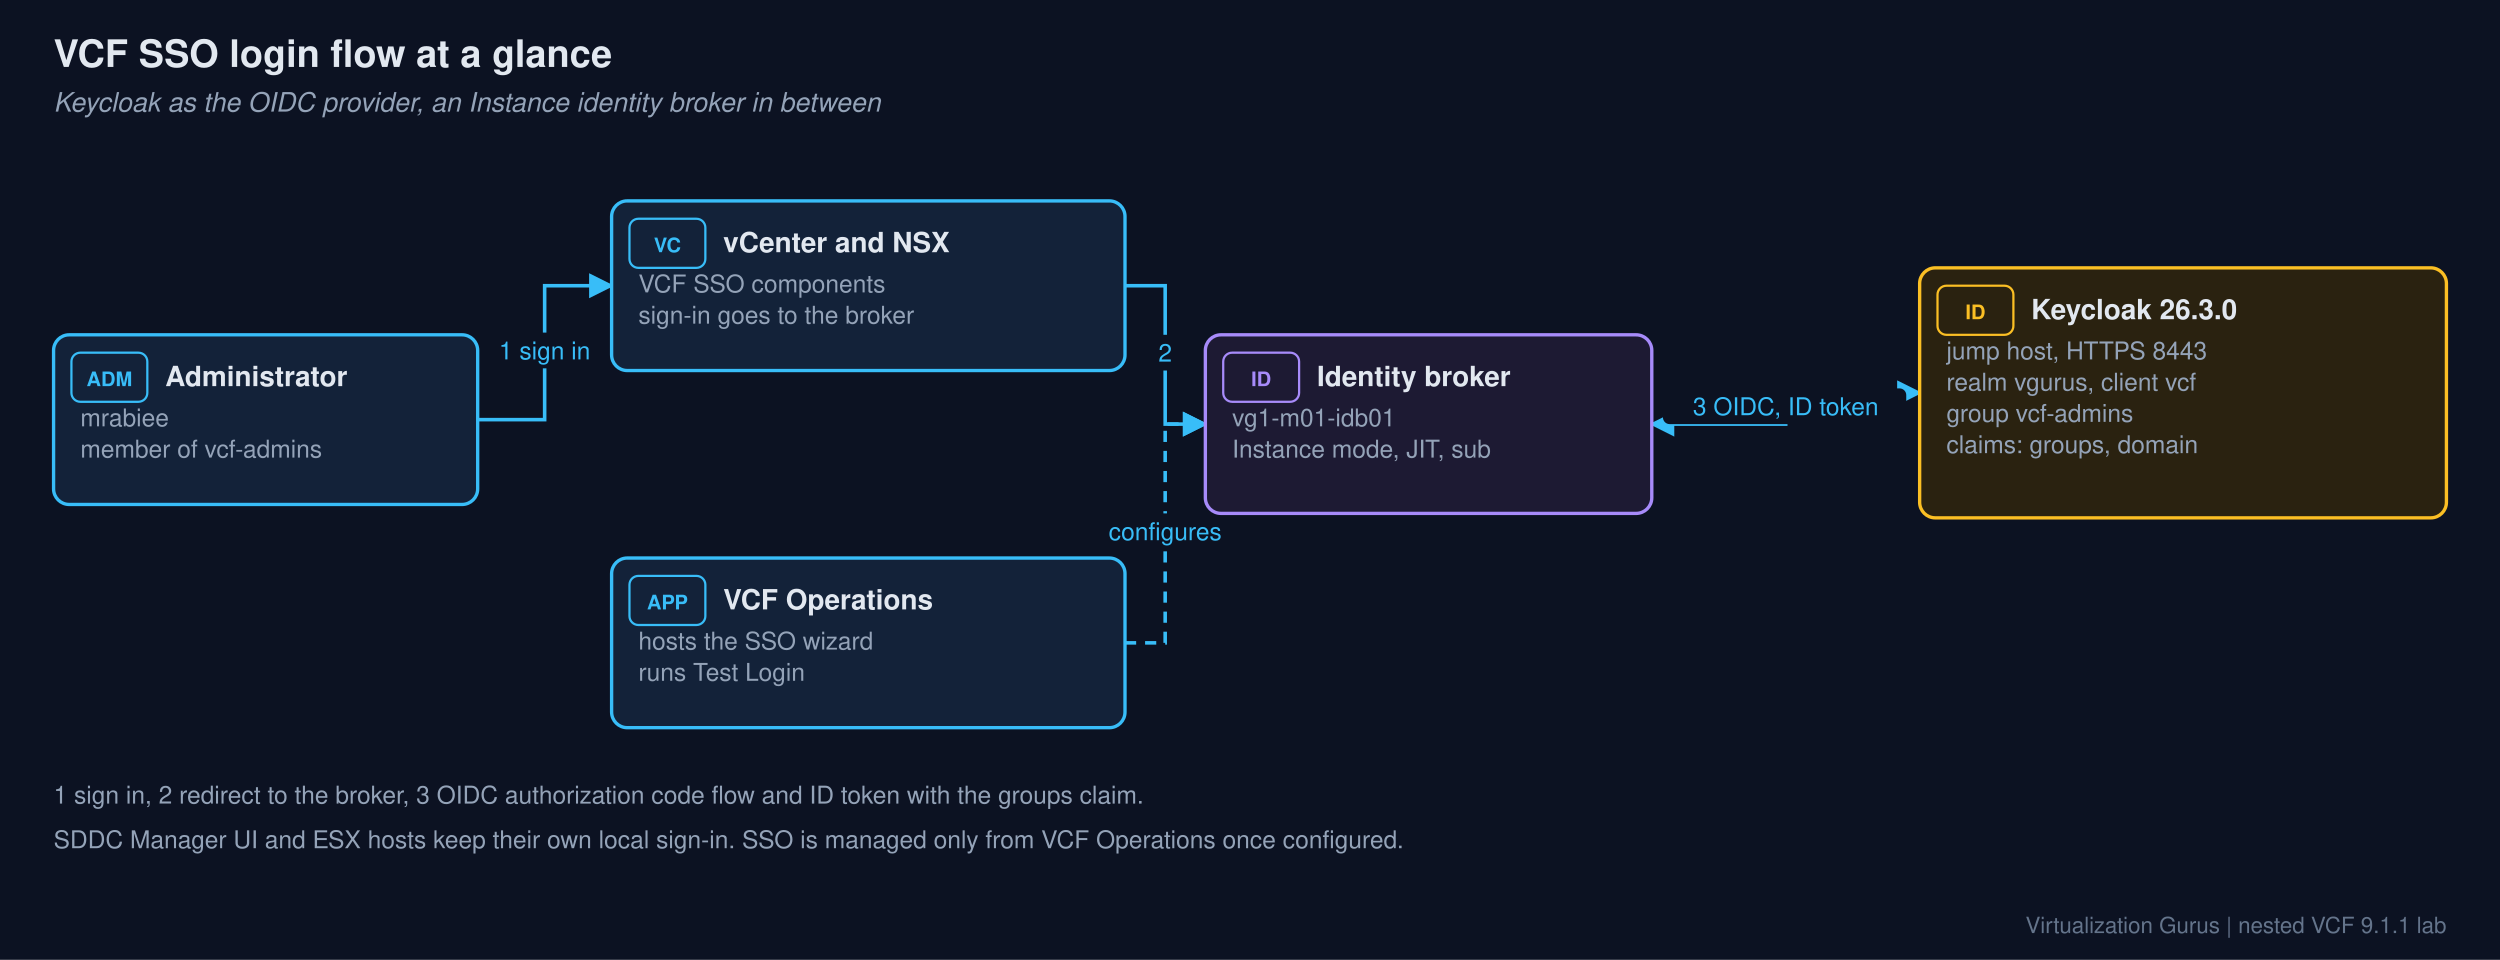
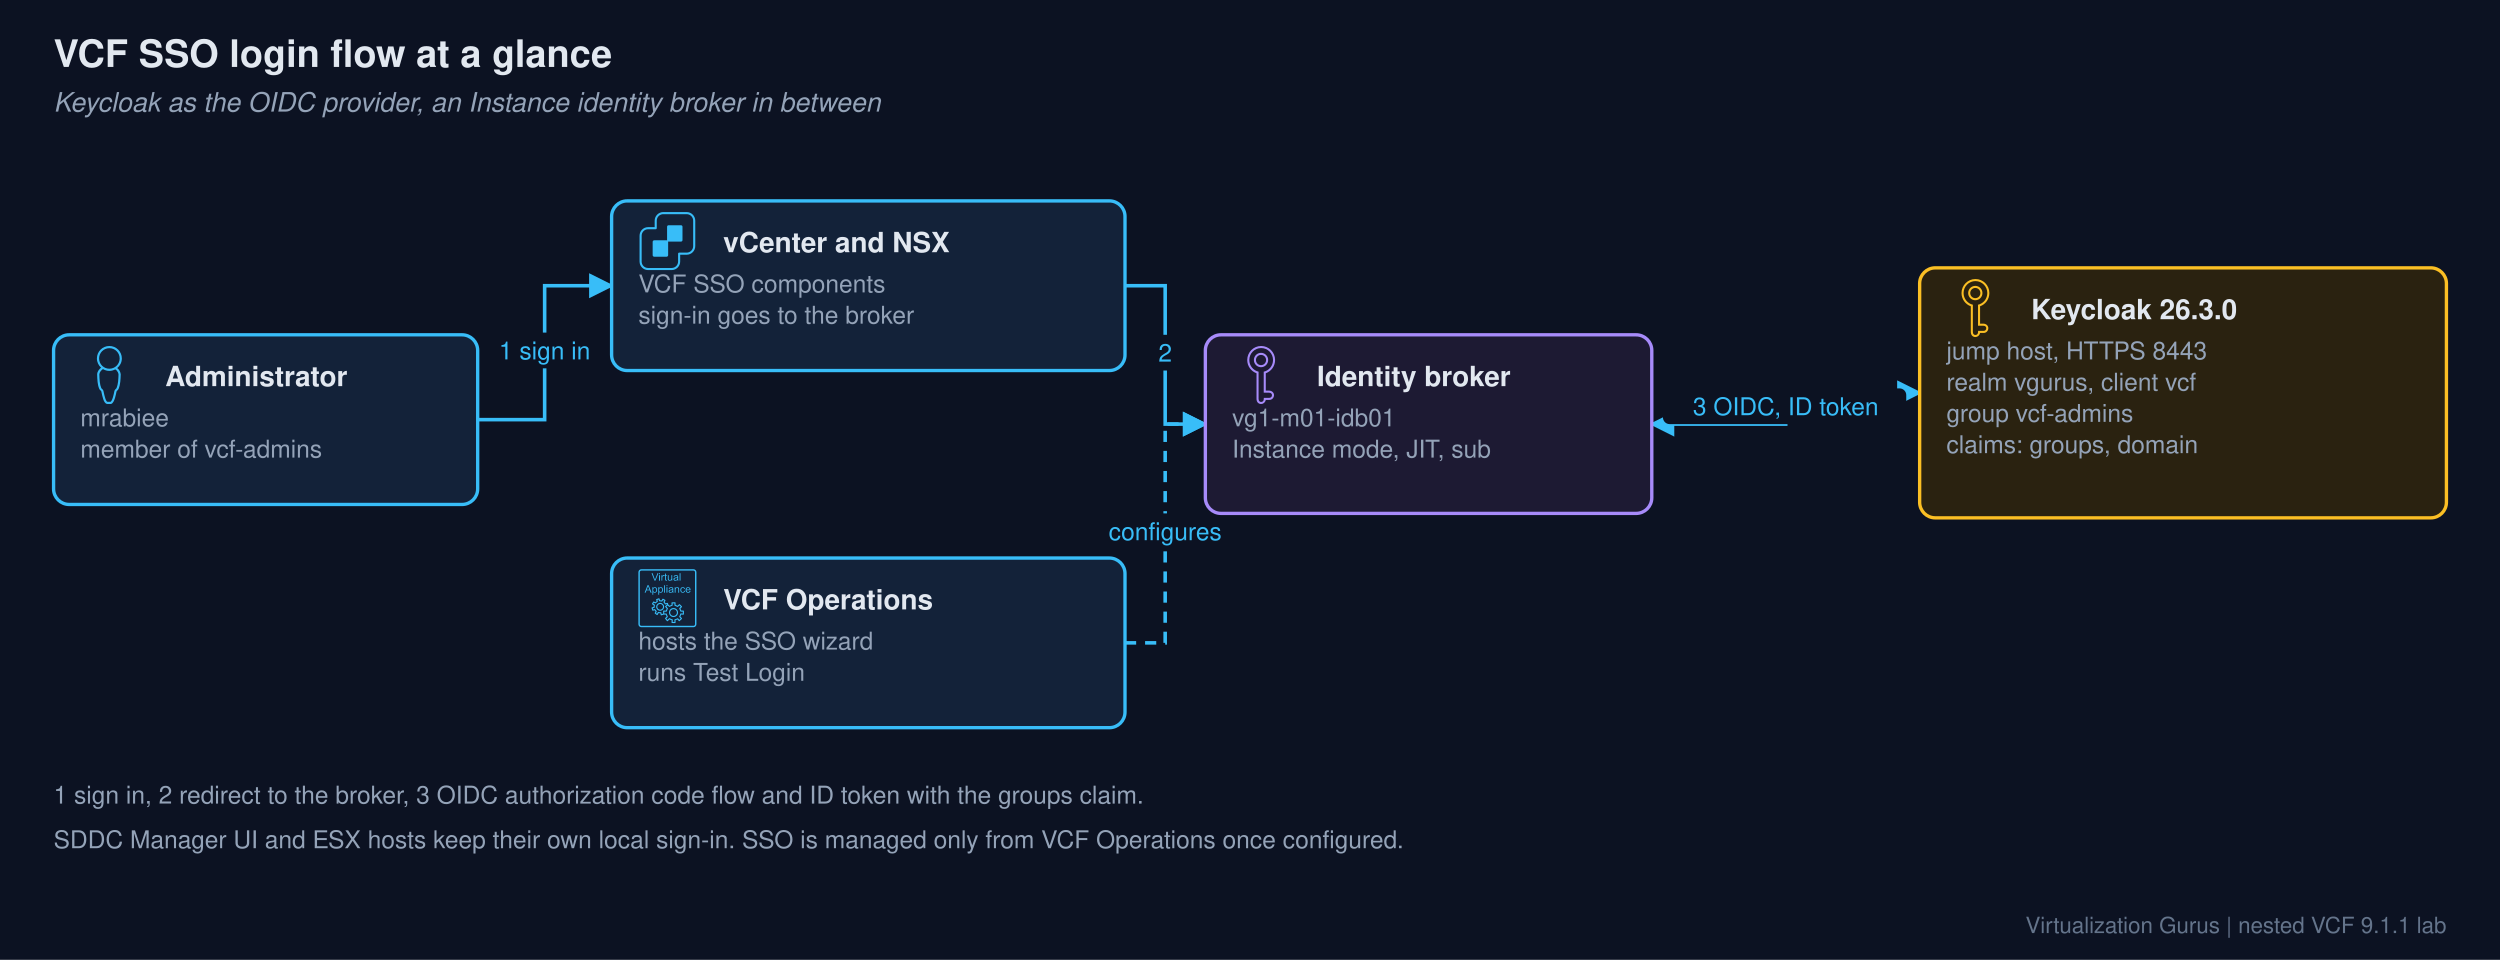
<svg xmlns="http://www.w3.org/2000/svg" viewBox="0 0 1120 430" width="1120" height="430" font-family="Helvetica,Arial,sans-serif">
  <defs>
    <marker id="ablue" viewBox="0 0 10 10" refX="9" refY="5" markerWidth="7" markerHeight="7" orient="auto-start-reverse">
      <path d="M0,0 L10,5 L0,10 z" fill="#38bdf8" />
    </marker>
    <marker id="agreen" viewBox="0 0 10 10" refX="9" refY="5" markerWidth="7" markerHeight="7" orient="auto-start-reverse">
      <path d="M0,0 L10,5 L0,10 z" fill="#34d399" />
    </marker>
    <marker id="ared" viewBox="0 0 10 10" refX="9" refY="5" markerWidth="7" markerHeight="7" orient="auto-start-reverse">
      <path d="M0,0 L10,5 L0,10 z" fill="#f87171" />
    </marker>
    <marker id="aamber" viewBox="0 0 10 10" refX="9" refY="5" markerWidth="7" markerHeight="7" orient="auto-start-reverse">
      <path d="M0,0 L10,5 L0,10 z" fill="#fbbf24" />
    </marker>
    <marker id="agray" viewBox="0 0 10 10" refX="9" refY="5" markerWidth="7" markerHeight="7" orient="auto-start-reverse">
      <path d="M0,0 L10,5 L0,10 z" fill="#94a3b8" />
    </marker>
    <marker id="aviolet" viewBox="0 0 10 10" refX="9" refY="5" markerWidth="7" markerHeight="7" orient="auto-start-reverse">
      <path d="M0,0 L10,5 L0,10 z" fill="#a78bfa" />
    </marker>
  </defs>
  <rect width="1120" height="430" fill="#0c1222" />
  <text x="24" y="30" fill="#e2e8f0" font-size="17" font-weight="bold">VCF SSO login flow at a glance</text>
  <text x="24" y="50" fill="#94a3b8" font-size="12" font-style="italic">Keycloak as the OIDC provider, an Instance identity broker in between</text>
  <path d="M214,188 L244,188 L244,128 L274,128" fill="none" stroke="#38bdf8" stroke-width="1.6" marker-end="url(#ablue)" />
  <rect x="211" y="149" width="66" height="16" rx="3" fill="#0c1222" />
  <text x="244" y="161" fill="#38bdf8" font-size="11" text-anchor="middle">1 sign in</text>
  <path d="M504,128 L522,128 L522,190 L540,190" fill="none" stroke="#38bdf8" stroke-width="1.6" marker-end="url(#ablue)" />
  <rect x="514" y="150" width="16" height="16" rx="3" fill="#0c1222" />
  <text x="522" y="162" fill="#38bdf8" font-size="11" text-anchor="middle">2</text>
  <path d="M740,190 L800,190 L800,176 L860,176" fill="none" stroke="#38bdf8" stroke-width="1.6" marker-end="url(#ablue)" marker-start="url(#ablue)" />
  <rect x="745" y="174" width="109" height="16" rx="3" fill="#0c1222" />
  <text x="800" y="186" fill="#38bdf8" font-size="11" text-anchor="middle">3 OIDC, ID token</text>
  <path d="M504,288 L522,288 L522,190 L540,190" fill="none" stroke="#38bdf8" stroke-width="1.6" stroke-dasharray="5 4" marker-end="url(#ablue)" />
  <rect x="486" y="230" width="72" height="16" rx="3" fill="#0c1222" />
  <text x="522" y="242" fill="#38bdf8" font-size="11" text-anchor="middle">configures</text>
  <rect x="24" y="150" width="190" height="76" rx="7" fill="#132239" stroke="#38bdf8" stroke-width="1.5" />
-   <rect x="32" y="158" width="34" height="22" rx="4" fill="none" stroke="#38bdf8" stroke-width="1" />
-   <text x="49" y="173" fill="#38bdf8" font-size="9" font-weight="bold" text-anchor="middle">ADM</text>
+   <g transform="translate(43.41,30.20) scale(0.52)" fill="#38bdf8" stroke="none">
+     <path d="M 10.75 240 C 4.82 240 0 244.82 0 250.74 C 0 253.91 1.41 256.74 3.61 258.71 C 2.05 259.91 0.43 261.74 0.22 264.27 L 0.21 264.32 L 0.22 264.37 C 0.34 268.94 0.5 273.41 1.99 276.82 C 1.99 276.82 1.99 276.82 1.99 276.82 C 1.99 276.82 1.99 276.82 1.99 276.82 C 2.4 277.78 3.04 278.26 3.34 278.5 C 3.65 278.74 3.71 278.71 3.87 279.46 C 4.31 281.49 4.79 283.88 5.47 285.87 C 5.81 286.86 6.2 287.76 6.71 288.48 C 7.22 289.22 7.91 289.83 8.83 289.95 L 8.88 289.96 L 12 290 L 12.12 289.97 C 13.14 289.71 13.77 288.9 14.29 287.99 C 14.81 287.09 15.22 286 15.57 284.89 C 16.26 282.67 16.68 280.35 16.85 279.52 C 16.96 278.97 17.14 278.78 17.47 278.47 C 17.8 278.15 18.36 277.75 18.68 276.99 L 18.69 276.98 L 18.69 276.97 C 20.29 272.99 20.39 268.68 20.54 264.52 L 20.54 264.45 L 20.53 264.38 C 20.31 262.58 19.51 261.11 18.62 260.06 C 18.25 259.63 17.88 259.31 17.52 259.01 C 19.93 257.04 21.5 254.09 21.5 250.74 C 21.5 244.82 16.68 240 10.75 240 Z M 10.75 241.89 C 15.65 241.89 19.61 245.84 19.61 250.74 C 19.61 255.64 15.65 259.59 10.75 259.59 C 5.84 259.59 1.89 255.64 1.89 250.74 C 1.89 245.84 5.84 241.89 10.75 241.89 Z M 5.21 259.9 C 6.83 260.88 8.72 261.48 10.75 261.48 C 12.58 261.48 14.28 260.97 15.8 260.16 C 16.11 260.33 16.65 260.66 17.18 261.28 C 17.87 262.08 18.47 263.21 18.64 264.56 C 18.49 268.69 18.36 272.73 16.94 276.25 C 16.84 276.5 16.6 276.69 16.18 277.1 C 15.74 277.5 15.2 278.16 15 279.14 L 15 279.14 L 14.99 279.15 C 14.82 280.02 14.42 282.26 13.77 284.33 C 13.45 285.36 13.06 286.35 12.65 287.06 C 12.27 287.73 11.88 288.04 11.71 288.11 L 9.06 288.08 C 8.86 288.05 8.59 287.89 8.26 287.41 C 7.91 286.92 7.57 286.15 7.26 285.26 C 6.64 283.45 6.16 281.11 5.72 279.06 L 5.72 279.06 L 5.72 279.06 C 5.48 277.99 4.92 277.35 4.52 277.03 C 4.12 276.71 3.99 276.69 3.72 276.07 L 3.72 276.07 L 3.72 276.07 C 2.47 273.21 2.23 268.91 2.11 264.4 C 2.29 262.45 3.81 260.88 5.21 259.9 Z" />
+   </g>
  <text x="74" y="173" fill="#e2e8f0" font-size="12.5" font-weight="bold">Administrator</text>
  <text x="36" y="191" fill="#94a3b8" font-size="11">mrabiee</text>
  <text x="36" y="205" fill="#94a3b8" font-size="11">member of vcf-admins</text>
  <rect x="274" y="90" width="230" height="76" rx="7" fill="#132239" stroke="#38bdf8" stroke-width="1.5" />
-   <rect x="282" y="98" width="34" height="22" rx="4" fill="none" stroke="#38bdf8" stroke-width="1" />
-   <text x="299" y="113" fill="#38bdf8" font-size="9" font-weight="bold" text-anchor="middle">VC</text>
+   <g transform="translate(36.92,95.00) scale(0.52)" fill="#38bdf8" stroke="none">
+     <path d="M 500.45 0 C 496.35 0 493.02 3.35 493.02 7.47 L 493.02 13 L 487.34 13 C 483.29 13 480 16.31 480 20.39 L 480 42.61 C 480 46.69 483.29 50 487.34 50 L 507.65 50 C 511.71 50 515 46.69 515 42.61 L 515 36.77 L 520.57 36.77 C 524.67 36.77 528 33.43 528 29.3 L 528 7.47 C 528 3.35 524.67 0 520.57 0 Z M 500.45 1.82 L 520.57 1.82 C 523.7 1.82 526.19 4.32 526.19 7.47 L 526.19 29.3 C 526.19 32.45 523.7 34.96 520.57 34.96 L 514.11 34.96 C 513.56 34.96 513.19 35.39 513.19 35.93 L 513.19 42.61 C 513.19 45.71 510.74 48.18 507.65 48.18 L 487.34 48.18 C 484.26 48.18 481.81 45.71 481.81 42.61 L 481.81 20.39 C 481.81 17.29 484.26 14.82 487.34 14.82 L 493.87 14.82 C 494.54 14.82 494.83 14.34 494.83 13.76 L 494.83 7.47 C 494.83 4.32 497.32 1.82 500.45 1.82 Z M 504.94 11.38 C 504.26 11.38 503.71 11.93 503.71 12.62 L 503.71 24.2 C 503.71 24.27 503.72 24.34 503.73 24.4 C 503.59 24.36 503.45 24.33 503.29 24.33 L 492.62 24.33 C 491.88 24.33 491.29 24.93 491.29 25.68 L 491.29 37.13 C 491.29 37.88 491.88 38.48 492.62 38.48 L 503.29 38.48 C 504.04 38.48 504.63 37.88 504.63 37.13 L 504.63 25.68 C 504.63 25.58 504.62 25.48 504.6 25.39 C 504.71 25.42 504.82 25.44 504.94 25.44 L 515.76 25.44 C 516.44 25.44 516.99 24.89 516.99 24.2 L 516.99 12.62 C 516.99 11.93 516.44 11.38 515.76 11.38 Z" />
+   </g>
  <text x="324" y="113" fill="#e2e8f0" font-size="12.5" font-weight="bold">vCenter and NSX</text>
  <text x="286" y="131" fill="#94a3b8" font-size="11">VCF SSO components</text>
  <text x="286" y="145" fill="#94a3b8" font-size="11">sign-in goes to the broker</text>
  <rect x="274" y="250" width="230" height="76" rx="7" fill="#132239" stroke="#38bdf8" stroke-width="1.5" />
-   <rect x="282" y="258" width="34" height="22" rx="4" fill="none" stroke="#38bdf8" stroke-width="1" />
-   <text x="299" y="273" fill="#38bdf8" font-size="9" font-weight="bold" text-anchor="middle">APP</text>
+   <g transform="translate(78.00,255.00) scale(0.52)" fill="#38bdf8" stroke="none">
+     <path d="M 426.63 15.98 C 426.33 16.25 426.2 16.62 426.15 16.9 L 426.9 17.02 C 426.93 16.79 426.99 16.56 427.18 16.38 C 427.36 16.21 427.69 16.08 428.14 16.08 C 428.43 16.08 428.7 16.13 428.93 16.25 C 429.15 16.37 429.32 16.7 429.32 16.93 L 429.32 17.24 C 428.79 17.52 428.31 17.49 427.6 17.6 C 426.9 17.71 426.61 17.87 426.39 18.11 C 426.08 18.4 426 18.76 426 19.05 C 425.99 19.51 426.18 19.76 426.51 20.05 C 426.77 20.29 427.16 20.37 427.58 20.37 C 428.39 20.37 428.88 19.98 429.39 19.65 C 429.39 19.92 429.45 20.11 429.52 20.24 L 430.25 20.22 C 430.14 19.97 430.03 19.34 430.03 19.08 L 430.03 16.7 C 430.03 16.32 429.75 15.9 429.42 15.72 C 429.09 15.54 428.62 15.48 428.08 15.48 C 427.55 15.48 426.93 15.69 426.63 15.98 Z M 429.32 18.23 C 429.32 18.91 428.94 19.79 427.68 19.79 C 427.37 19.79 427.15 19.69 427.01 19.56 C 426.87 19.43 426.8 19.15 426.8 18.98 C 426.8 18.77 426.83 18.66 426.94 18.54 C 427.05 18.42 427.44 18.27 427.7 18.22 C 428.14 18.12 428.58 18.17 429.33 17.85 Z M 424.19 13.8 L 424.19 14.61 L 425 14.61 L 425 13.8 Z M 424.19 15.55 L 424.19 20.24 L 425 20.24 L 425 15.55 Z M 422.19 13.82 L 422.19 20.21 L 422.93 20.21 L 422.93 13.82 Z M 419.16 15.46 C 418.5 15.46 418.12 15.79 417.81 16.28 L 417.81 15.56 L 417.14 15.56 L 417.14 22.02 L 417.88 22.02 L 417.88 19.65 C 418.24 20.08 418.34 20.31 419.18 20.31 C 419.8 20.31 420.4 20 420.72 19.54 C 421.05 19.07 421.21 18.54 421.21 17.94 C 421.21 17.11 421.05 16.55 420.7 16.13 C 420.23 15.56 419.72 15.46 419.16 15.46 Z M 419.16 16 C 419.57 16 419.84 16.26 420.09 16.57 C 420.34 16.88 420.46 17.24 420.46 17.84 C 420.46 18.35 420.38 18.78 420.14 19.14 C 419.89 19.49 419.61 19.71 419.18 19.71 C 418.22 19.71 417.91 18.98 417.83 18.26 L 417.83 17.59 C 417.83 17.14 418.03 16.79 418.36 16.41 C 418.59 16.14 418.82 16 419.16 16 Z M 414.07 15.47 C 413.41 15.47 413.03 15.8 412.72 16.28 L 412.72 15.57 L 412.06 15.57 L 412.06 22.02 L 412.79 22.02 L 412.79 19.66 C 413.16 20.08 413.25 20.31 414.09 20.31 C 414.71 20.31 415.31 20.01 415.64 19.55 C 415.96 19.08 416.13 18.55 416.13 17.94 C 416.13 17.12 415.96 16.56 415.61 16.14 C 415.14 15.57 414.64 15.47 414.07 15.47 Z M 414.07 16.01 C 414.48 16.01 414.75 16.27 415 16.57 C 415.25 16.88 415.37 17.25 415.37 17.85 C 415.37 18.36 415.29 18.79 415.05 19.14 C 414.8 19.5 414.53 19.72 414.09 19.72 C 413.13 19.72 412.82 18.99 412.74 18.26 L 412.74 17.6 C 412.74 17.15 412.94 16.8 413.27 16.42 C 413.5 16.14 413.73 16.01 414.07 16.01 Z M 417.74 25.05 C 417.69 25.05 417.64 25.06 417.6 25.07 L 415.61 25.7 C 415.48 25.74 415.38 25.83 415.32 25.94 C 415.27 26.05 415.26 26.19 415.3 26.31 L 415.73 27.55 C 415.28 27.86 414.92 28.16 414.62 28.45 L 413.3 27.85 C 413.08 27.75 412.82 27.83 412.7 28.05 L 411.76 29.65 C 411.63 29.87 411.7 30.16 411.92 30.29 L 413.21 31.09 L 413.08 32.5 L 411.66 32.88 C 411.53 32.91 411.43 32.99 411.36 33.11 C 411.3 33.22 411.29 33.36 411.33 33.48 L 411.95 35.45 C 412.03 35.7 412.29 35.84 412.54 35.77 L 413.88 35.38 C 414.15 35.77 414.45 36.13 414.77 36.47 L 414.1 37.63 C 413.98 37.84 414.04 38.11 414.24 38.25 L 415.9 39.45 C 416.01 39.53 416.15 39.56 416.28 39.53 C 416.41 39.5 416.53 39.41 416.59 39.29 L 417.41 37.81 C 417.94 37.95 418.44 38.01 418.93 38 L 419.2 39.41 C 419.23 39.54 419.31 39.66 419.43 39.72 C 419.54 39.79 419.69 39.81 419.81 39.77 L 421.9 39.11 L 423.62 39.13 C 423.81 39.72 424.06 40.3 424.34 40.85 L 423.09 42.04 C 422.92 42.21 422.9 42.48 423.04 42.68 L 424.58 44.67 C 424.66 44.77 424.79 44.84 424.93 44.85 C 425.06 44.86 425.2 44.81 425.29 44.71 L 426.83 43.2 C 427.45 43.59 428.06 43.84 428.69 44.01 L 428.52 45.85 C 428.5 45.98 428.55 46.11 428.63 46.21 C 428.72 46.3 428.84 46.36 428.98 46.37 L 431.54 46.44 C 431.67 46.44 431.79 46.39 431.89 46.3 C 431.98 46.21 432.03 46.09 432.03 45.96 L 431.99 43.95 C 432.64 43.79 433.21 43.56 433.73 43.29 L 434.8 44.64 C 434.89 44.75 435.01 44.81 435.14 44.82 C 435.28 44.83 435.41 44.78 435.51 44.69 L 437.45 42.83 C 437.64 42.65 437.64 42.35 437.46 42.16 L 436.19 40.82 C 436.47 40.25 436.71 39.67 436.91 39.06 L 438.7 39.21 C 438.83 39.22 438.97 39.18 439.07 39.09 C 439.16 39 439.22 38.87 439.22 38.74 L 439.22 36.11 C 439.21 35.85 439 35.64 438.74 35.64 L 436.91 35.63 C 436.72 35.07 436.49 34.5 436.21 33.92 L 437.47 32.64 C 437.65 32.46 437.65 32.16 437.47 31.97 L 435.71 30.23 C 435.53 30.04 435.23 30.04 435.04 30.22 L 433.72 31.49 C 433.14 31.19 432.56 30.93 432 30.74 L 432.02 28.97 C 432.02 28.84 431.97 28.72 431.88 28.63 C 431.79 28.54 431.67 28.49 431.54 28.49 L 428.97 28.54 C 428.84 28.54 428.72 28.59 428.63 28.69 C 428.55 28.78 428.5 28.9 428.51 29.03 L 428.58 30.73 C 427.87 30.94 427.32 31.2 426.82 31.46 L 425.84 30.6 C 425.83 30.58 425.83 30.56 425.82 30.55 L 425.46 29.31 C 425.43 29.19 425.34 29.09 425.23 29.03 C 425.12 28.96 424.99 28.95 424.87 28.99 L 423.5 29.39 C 423.24 29.02 422.95 28.66 422.63 28.31 L 423.29 27.07 C 423.41 26.84 423.33 26.55 423.1 26.43 L 421.32 25.47 C 421.09 25.35 420.81 25.43 420.68 25.65 L 419.96 26.91 C 419.49 26.82 419.02 26.77 418.58 26.74 L 418.2 25.4 C 418.14 25.19 417.95 25.05 417.74 25.05 Z M 417.41 26.13 L 417.75 27.3 C 417.8 27.5 417.99 27.64 418.2 27.64 C 418.77 27.65 419.42 27.74 420.12 27.89 C 420.32 27.93 420.53 27.83 420.63 27.65 L 421.28 26.53 L 422.23 27.04 L 421.64 28.13 C 421.55 28.31 421.58 28.53 421.72 28.68 C 422.2 29.18 422.59 29.68 422.93 30.19 C 423.05 30.36 423.26 30.44 423.46 30.38 L 424.68 30.03 L 424.76 30.29 L 423.13 31.83 C 422.94 32 422.93 32.3 423.1 32.49 L 424.39 33.92 L 423.69 35.68 L 421.8 35.62 C 421.67 35.62 421.55 35.67 421.45 35.76 C 421.36 35.85 421.31 35.97 421.31 36.1 L 421.35 38.29 L 420.03 38.7 L 419.78 37.44 C 419.74 37.21 419.53 37.05 419.3 37.06 C 418.57 37.09 418.03 37.09 417.33 36.83 C 417.11 36.74 416.86 36.84 416.74 37.04 L 416.02 38.36 L 415.14 37.73 L 415.77 36.64 C 415.87 36.46 415.84 36.23 415.7 36.08 C 415.23 35.6 414.78 35.09 414.47 34.58 C 414.35 34.4 414.13 34.32 413.93 34.38 L 412.72 34.73 L 412.39 33.67 L 413.65 33.34 C 413.84 33.28 413.98 33.12 414 32.92 L 414.19 30.88 C 414.2 30.7 414.12 30.53 413.96 30.44 L 412.82 29.73 L 413.3 28.89 L 414.51 29.45 C 414.68 29.53 414.89 29.5 415.03 29.37 C 415.53 28.91 415.86 28.52 416.53 28.13 C 416.73 28.02 416.82 27.79 416.74 27.57 L 416.36 26.46 Z M 418.75 29 C 416.86 29 415.32 30.54 415.32 32.42 C 415.32 34.3 416.86 35.83 418.75 35.83 C 420.63 35.83 422.17 34.3 422.17 32.42 C 422.17 30.54 420.63 29 418.75 29 Z M 431.06 29.45 L 431.04 31.05 C 431.04 31.27 431.18 31.45 431.38 31.51 C 432.06 31.73 432.8 32.06 433.58 32.48 C 433.76 32.58 433.99 32.55 434.14 32.4 L 435.37 31.23 L 436.46 32.31 L 435.31 33.47 C 435.17 33.62 435.14 33.84 435.23 34.02 C 435.62 34.78 435.91 35.52 436.13 36.24 C 436.2 36.44 436.38 36.58 436.59 36.58 L 438.26 36.58 L 438.27 38.22 L 436.62 38.08 C 436.39 38.06 436.18 38.2 436.12 38.43 C 435.91 39.21 435.59 39.96 435.2 40.69 C 435.11 40.87 435.14 41.09 435.28 41.24 L 436.44 42.47 L 435.22 43.65 L 434.24 42.41 C 434.1 42.23 433.85 42.18 433.65 42.29 C 432.94 42.65 432.27 42.98 431.42 43.14 C 431.19 43.18 431.03 43.38 431.03 43.61 L 431.07 45.48 L 429.51 45.43 L 429.67 43.71 C 429.69 43.48 429.54 43.27 429.31 43.21 C 428.44 42.99 427.79 42.8 427.04 42.23 C 426.85 42.09 426.58 42.11 426.41 42.27 L 425.01 43.66 L 424.06 42.44 L 425.25 41.3 C 425.4 41.15 425.44 40.93 425.35 40.74 C 424.96 40.01 424.61 39.24 424.41 38.53 C 424.35 38.32 424.17 38.18 423.95 38.18 L 422.3 38.17 L 422.27 36.58 L 423.99 36.63 C 424.19 36.64 424.37 36.52 424.45 36.34 L 425.38 34 C 425.45 33.83 425.41 33.64 425.29 33.51 L 424.12 32.2 L 425.13 31.24 L 426.44 32.38 C 426.58 32.51 426.79 32.53 426.96 32.45 C 427.7 32.09 428.24 31.74 429.18 31.51 C 429.4 31.46 429.55 31.26 429.54 31.03 L 429.48 29.48 Z M 418.75 29.95 C 420.12 29.95 421.22 31.05 421.22 32.42 C 421.22 33.78 420.12 34.88 418.75 34.88 C 417.37 34.88 416.27 33.78 416.27 32.42 C 416.27 31.05 417.37 29.95 418.75 29.95 Z M 430.26 33.46 C 428.11 33.46 426.36 35.21 426.36 37.35 C 426.36 39.49 428.11 41.23 430.26 41.23 C 432.4 41.23 434.15 39.49 434.15 37.35 C 434.15 35.21 432.4 33.46 430.26 33.46 Z M 430.26 34.41 C 431.89 34.41 433.2 35.72 433.2 37.35 C 433.2 38.97 431.89 40.28 430.26 40.28 C 428.62 40.28 427.31 38.97 427.31 37.35 C 427.31 35.72 428.62 34.41 430.26 34.41 Z M 441.18 16.21 C 440.75 16.73 440.65 17.31 440.65 18.09 C 440.65 19.27 441.44 20.34 442.89 20.34 C 443.97 20.34 444.77 19.67 444.95 18.88 L 444.14 18.79 C 443.9 19.35 443.65 19.72 442.94 19.72 C 442.08 19.72 441.45 19.12 441.45 18.07 L 444.96 18.07 C 444.96 17.22 444.82 16.69 444.5 16.26 C 444.16 15.81 443.52 15.48 442.84 15.48 C 442.16 15.48 441.54 15.76 441.18 16.21 Z M 442.81 16.08 C 443.37 16.08 443.65 16.28 443.89 16.6 C 444.09 16.85 444.14 17.19 444.18 17.52 L 441.51 17.52 C 441.51 17.13 441.59 16.83 441.76 16.6 C 442.03 16.27 442.43 16.08 442.81 16.08 Z M 438.15 15.48 C 437.49 15.48 436.79 15.87 436.54 16.28 C 436.25 16.76 436.1 17.4 436.1 17.99 C 436.1 18.67 436.37 19.34 436.74 19.7 C 437.16 20.12 437.64 20.33 438.25 20.31 C 438.95 20.31 439.43 20.02 439.7 19.7 C 439.98 19.39 440.13 18.97 440.21 18.64 L 439.48 18.6 C 439.37 18.92 439.29 19.14 439.11 19.35 C 438.92 19.57 438.75 19.72 438.26 19.75 C 437.82 19.75 437.53 19.58 437.27 19.28 C 437.01 18.92 436.92 18.44 436.92 17.87 C 436.92 17.36 437.01 16.95 437.18 16.66 C 437.41 16.31 437.76 16.07 438.23 16.07 C 438.64 16.07 438.86 16.18 439.07 16.38 C 439.28 16.58 439.35 16.84 439.38 17.02 L 440.13 16.9 C 440.08 16.61 439.87 16.19 439.57 15.91 C 439.22 15.59 438.8 15.48 438.15 15.48 Z M 433.54 15.5 C 432.87 15.5 432.42 15.72 432.13 16.04 C 432.05 16.12 432.01 16.22 431.95 16.31 L 431.95 15.59 L 431.29 15.59 L 431.29 20.22 L 432.05 20.22 L 432.05 17.43 C 432.05 17.06 432.29 16.64 432.53 16.41 C 432.75 16.2 432.88 16.06 433.45 16.06 C 433.69 16.06 433.95 16.25 434.12 16.44 C 434.3 16.63 434.36 17.04 434.36 17.17 L 434.36 20.26 L 435.09 20.26 L 435.09 16.93 C 435.09 16.6 434.96 16.17 434.7 15.89 C 434.45 15.62 433.97 15.5 433.54 15.5 Z M 408.79 13.77 L 407.88 13.77 L 405.39 20.22 L 406.25 20.22 L 407.02 18.21 L 409.7 18.21 L 410.47 20.22 L 411.41 20.22 Z M 408.34 14.56 L 409.49 17.66 L 407.21 17.66 Z M 435.52 3.43 L 435.52 9.82 L 436.26 9.82 L 436.26 3.43 Z M 430.84 5.58 C 430.53 5.86 430.41 6.22 430.36 6.5 L 431.1 6.62 C 431.14 6.4 431.19 6.16 431.38 5.98 C 431.57 5.81 431.89 5.68 432.34 5.68 C 432.64 5.68 432.91 5.73 433.13 5.85 C 433.35 5.97 433.52 6.3 433.52 6.53 L 433.52 6.84 C 433 7.12 432.51 7.09 431.81 7.2 C 431.1 7.31 430.82 7.47 430.6 7.72 C 430.28 8 430.2 8.36 430.2 8.65 C 430.2 9.11 430.39 9.36 430.71 9.65 C 430.97 9.89 431.37 9.97 431.78 9.97 C 432.59 9.97 433.09 9.58 433.6 9.25 C 433.6 9.52 433.66 9.71 433.73 9.84 L 434.45 9.82 C 434.34 9.57 434.24 8.94 434.24 8.68 L 434.24 6.3 C 434.24 5.92 433.95 5.5 433.62 5.32 C 433.29 5.14 432.82 5.08 432.29 5.08 C 431.76 5.08 431.14 5.29 430.84 5.58 Z M 433.53 7.83 C 433.53 8.51 433.15 9.39 431.88 9.39 C 431.58 9.39 431.35 9.29 431.22 9.16 C 431.08 9.03 431 8.75 431 8.58 C 431 8.37 431.04 8.26 431.15 8.14 C 431.26 8.02 431.65 7.87 431.91 7.82 C 432.34 7.72 432.79 7.77 433.53 7.45 Z M 429.12 5.15 L 428.4 5.16 L 428.42 8.05 C 428.42 8.37 428.21 8.72 427.96 8.97 C 427.71 9.23 427.41 9.35 427.12 9.35 C 426.88 9.35 426.63 9.28 426.43 9.11 C 426.23 8.94 426.09 8.5 426.09 8.14 L 426.08 5.18 L 425.39 5.18 L 425.39 8.36 C 425.39 8.86 425.48 9.29 425.9 9.62 C 426.22 9.88 426.73 9.97 427.13 9.97 C 427.52 9.97 427.9 9.75 428.22 9.42 C 428.3 9.35 428.44 9.18 428.51 9.1 L 428.51 9.84 L 429.15 9.83 Z M 423.01 3.98 L 423 5.18 L 422.45 5.18 L 422.45 5.72 L 423 5.72 L 423 8.76 L 423 8.76 C 423 9.12 423.13 9.61 423.36 9.75 C 423.59 9.91 424.24 9.97 424.68 9.86 L 424.54 9.19 C 424.21 9.27 424.07 9.25 423.93 9.15 C 423.8 9.06 423.74 8.97 423.74 8.76 L 423.75 5.73 L 424.51 5.73 L 424.51 5.19 L 423.75 5.19 L 423.75 3.59 Z M 419.87 5.24 L 419.87 9.85 L 420.57 9.85 L 420.57 7.43 C 420.59 6.89 420.65 6.69 420.77 6.39 C 420.88 6.08 421.14 5.9 421.47 5.88 C 421.66 5.88 421.81 5.9 422.11 6.02 L 422.37 5.37 C 421.94 5.08 421.63 5.05 421.22 5.16 C 420.97 5.25 420.62 5.69 420.48 5.93 L 420.48 5.24 Z M 417.79 3.43 L 417.79 4.24 L 418.61 4.24 L 418.61 3.43 Z M 417.79 5.18 L 417.79 9.87 L 418.61 9.87 L 418.61 5.18 Z M 412.24 3.44 L 411.35 3.43 L 413.86 9.83 L 414.72 9.82 L 417.27 3.45 L 416.45 3.44 L 414.27 9.12 Z M 402.59 0 C 401.17 0 400 1.16 400 2.58 L 400 47.42 C 400 48.84 401.17 50 402.59 50 L 447.41 50 C 448.83 50 450 48.84 450 47.42 L 450 2.58 C 450 1.16 448.83 0 447.41 0 Z M 402.59 1.22 L 447.41 1.22 C 448.18 1.22 448.78 1.82 448.78 2.58 L 448.78 47.42 C 448.78 48.18 448.18 48.78 447.41 48.78 L 402.59 48.78 C 401.82 48.78 401.22 48.18 401.22 47.42 L 401.22 2.58 C 401.22 1.82 401.82 1.22 402.59 1.22 Z" />
+   </g>
  <text x="324" y="273" fill="#e2e8f0" font-size="12.5" font-weight="bold">VCF Operations</text>
  <text x="286" y="291" fill="#94a3b8" font-size="11">hosts the SSO wizard</text>
  <text x="286" y="305" fill="#94a3b8" font-size="11">runs Test Login</text>
  <rect x="540" y="150" width="200" height="80" rx="7" fill="#1d1a33" stroke="#a78bfa" stroke-width="1.5" />
-   <rect x="548" y="158" width="34" height="22" rx="4" fill="none" stroke="#a78bfa" stroke-width="1" />
-   <text x="565" y="173" fill="#a78bfa" font-size="9" font-weight="bold" text-anchor="middle">ID</text>
+   <g transform="translate(309.16,71.80) scale(0.52)" fill="#a78bfa" stroke="none">
+     <path d="M 492 160 C 485.38 160 480 165.42 480 172.09 C 480 177.34 483.34 181.83 488 183.49 L 488 205.58 C 488 206.92 488.41 208.05 489.14 208.83 C 489.88 209.61 490.91 210 491.97 210 C 493.86 210 495.57 208.6 495.96 206.47 L 499.08 206.47 C 501.41 206.47 503.09 204.52 503.09 202.31 C 503.09 200.25 501.27 198.45 498.74 198.45 L 495.99 198.45 L 495.99 183.49 C 500.65 181.83 504 177.35 504 172.09 C 504 165.42 498.62 160 492 160 Z M 492 161.79 C 497.66 161.79 502.22 166.39 502.22 172.09 C 502.22 177.03 498.8 181.14 494.21 182.15 L 494.21 200.24 L 498.74 200.24 C 500.5 200.24 501.32 201.27 501.32 202.31 C 501.32 203.67 500.47 204.68 499.08 204.68 L 494.26 204.68 L 494.26 205.58 C 494.26 207.39 493.2 208.21 491.97 208.21 C 491.33 208.21 490.81 208 490.43 207.59 C 490.05 207.19 489.77 206.56 489.77 205.58 L 489.77 182.14 C 485.21 181.1 481.78 177 481.78 172.09 C 481.78 166.39 486.34 161.79 492 161.79 Z M 491.88 165.9 C 488.5 165.9 485.73 168.68 485.73 172.09 C 485.73 175.5 488.5 178.28 491.88 178.28 C 495.27 178.28 498.03 175.5 498.03 172.09 C 498.03 168.68 495.27 165.9 491.88 165.9 Z M 491.88 167.69 C 494.31 167.69 496.25 169.65 496.25 172.09 C 496.25 174.53 494.31 176.5 491.88 176.5 C 489.46 176.5 487.51 174.53 487.51 172.09 C 487.51 169.65 489.46 167.69 491.88 167.69 Z" />
+   </g>
  <text x="590" y="173" fill="#e2e8f0" font-size="12.5" font-weight="bold">Identity broker</text>
  <text x="552" y="191" fill="#94a3b8" font-size="11">vg1-m01-idb01</text>
  <text x="552" y="205" fill="#94a3b8" font-size="11">Instance mode, JIT, sub</text>
  <rect x="860" y="120" width="236" height="112" rx="7" fill="#2a2210" stroke="#fbbf24" stroke-width="1.5" />
-   <rect x="868" y="128" width="34" height="22" rx="4" fill="none" stroke="#fbbf24" stroke-width="1" />
-   <text x="885" y="143" fill="#fbbf24" font-size="9" font-weight="bold" text-anchor="middle">ID</text>
+   <g transform="translate(629.16,41.80) scale(0.52)" fill="#fbbf24" stroke="none">
+     <path d="M 492 160 C 485.38 160 480 165.42 480 172.09 C 480 177.34 483.34 181.83 488 183.49 L 488 205.58 C 488 206.92 488.41 208.05 489.14 208.83 C 489.88 209.61 490.91 210 491.97 210 C 493.86 210 495.57 208.6 495.96 206.47 L 499.08 206.47 C 501.41 206.47 503.09 204.52 503.09 202.31 C 503.09 200.25 501.27 198.45 498.74 198.45 L 495.99 198.45 L 495.99 183.49 C 500.65 181.83 504 177.35 504 172.09 C 504 165.42 498.62 160 492 160 Z M 492 161.79 C 497.66 161.79 502.22 166.39 502.22 172.09 C 502.22 177.03 498.8 181.14 494.21 182.15 L 494.21 200.24 L 498.74 200.24 C 500.5 200.24 501.32 201.27 501.32 202.31 C 501.32 203.67 500.47 204.68 499.08 204.68 L 494.26 204.68 L 494.26 205.58 C 494.26 207.39 493.2 208.21 491.97 208.21 C 491.33 208.21 490.81 208 490.43 207.59 C 490.05 207.19 489.77 206.56 489.77 205.58 L 489.77 182.14 C 485.21 181.1 481.78 177 481.78 172.09 C 481.78 166.39 486.34 161.79 492 161.79 Z M 491.88 165.9 C 488.5 165.9 485.73 168.68 485.73 172.09 C 485.73 175.5 488.5 178.28 491.88 178.28 C 495.27 178.28 498.03 175.5 498.03 172.09 C 498.03 168.68 495.27 165.9 491.88 165.9 Z M 491.88 167.69 C 494.31 167.69 496.25 169.65 496.25 172.09 C 496.25 174.53 494.31 176.5 491.88 176.5 C 489.46 176.5 487.51 174.53 487.51 172.09 C 487.51 169.65 489.46 167.69 491.88 167.69 Z" />
+   </g>
  <text x="910" y="143" fill="#e2e8f0" font-size="12.5" font-weight="bold">Keycloak 26.3.0</text>
  <text x="872" y="161" fill="#94a3b8" font-size="11">jump host, HTTPS 8443</text>
  <text x="872" y="175" fill="#94a3b8" font-size="11">realm vgurus, client vcf</text>
  <text x="872" y="189" fill="#94a3b8" font-size="11">group vcf-admins</text>
  <text x="872" y="203" fill="#94a3b8" font-size="11">claims: groups, domain</text>
  <text x="24" y="360" fill="#94a3b8" font-size="11">1 sign in, 2 redirect to the broker, 3 OIDC authorization code flow and ID token with the groups claim.</text>
  <text x="24" y="380" fill="#94a3b8" font-size="11">SDDC Manager UI and ESX hosts keep their own local sign-in. SSO is managed only from VCF Operations once configured.</text>
  <text x="1096" y="418" fill="#64748b" font-size="10" text-anchor="end">Virtualization Gurus  |  nested VCF 9.1.1 lab</text>
</svg>
